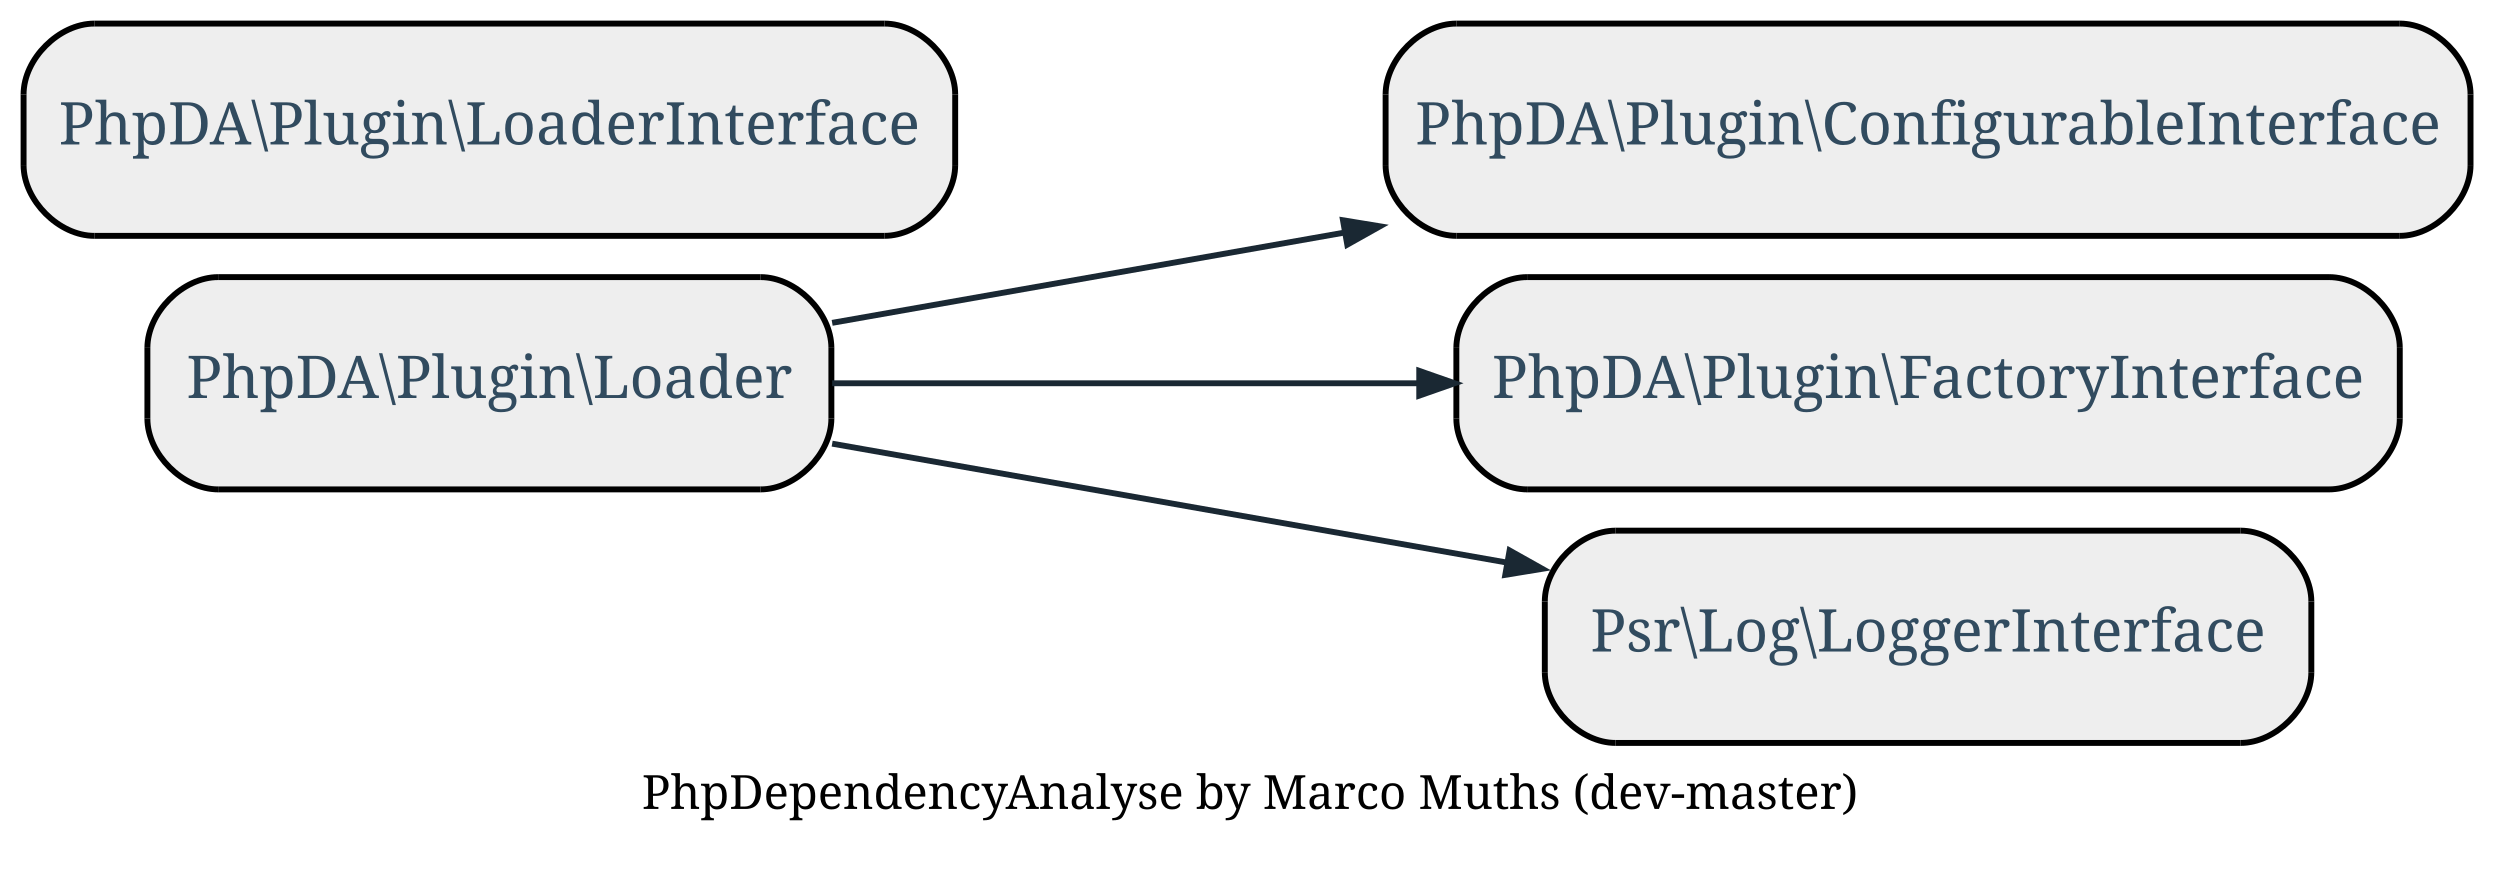
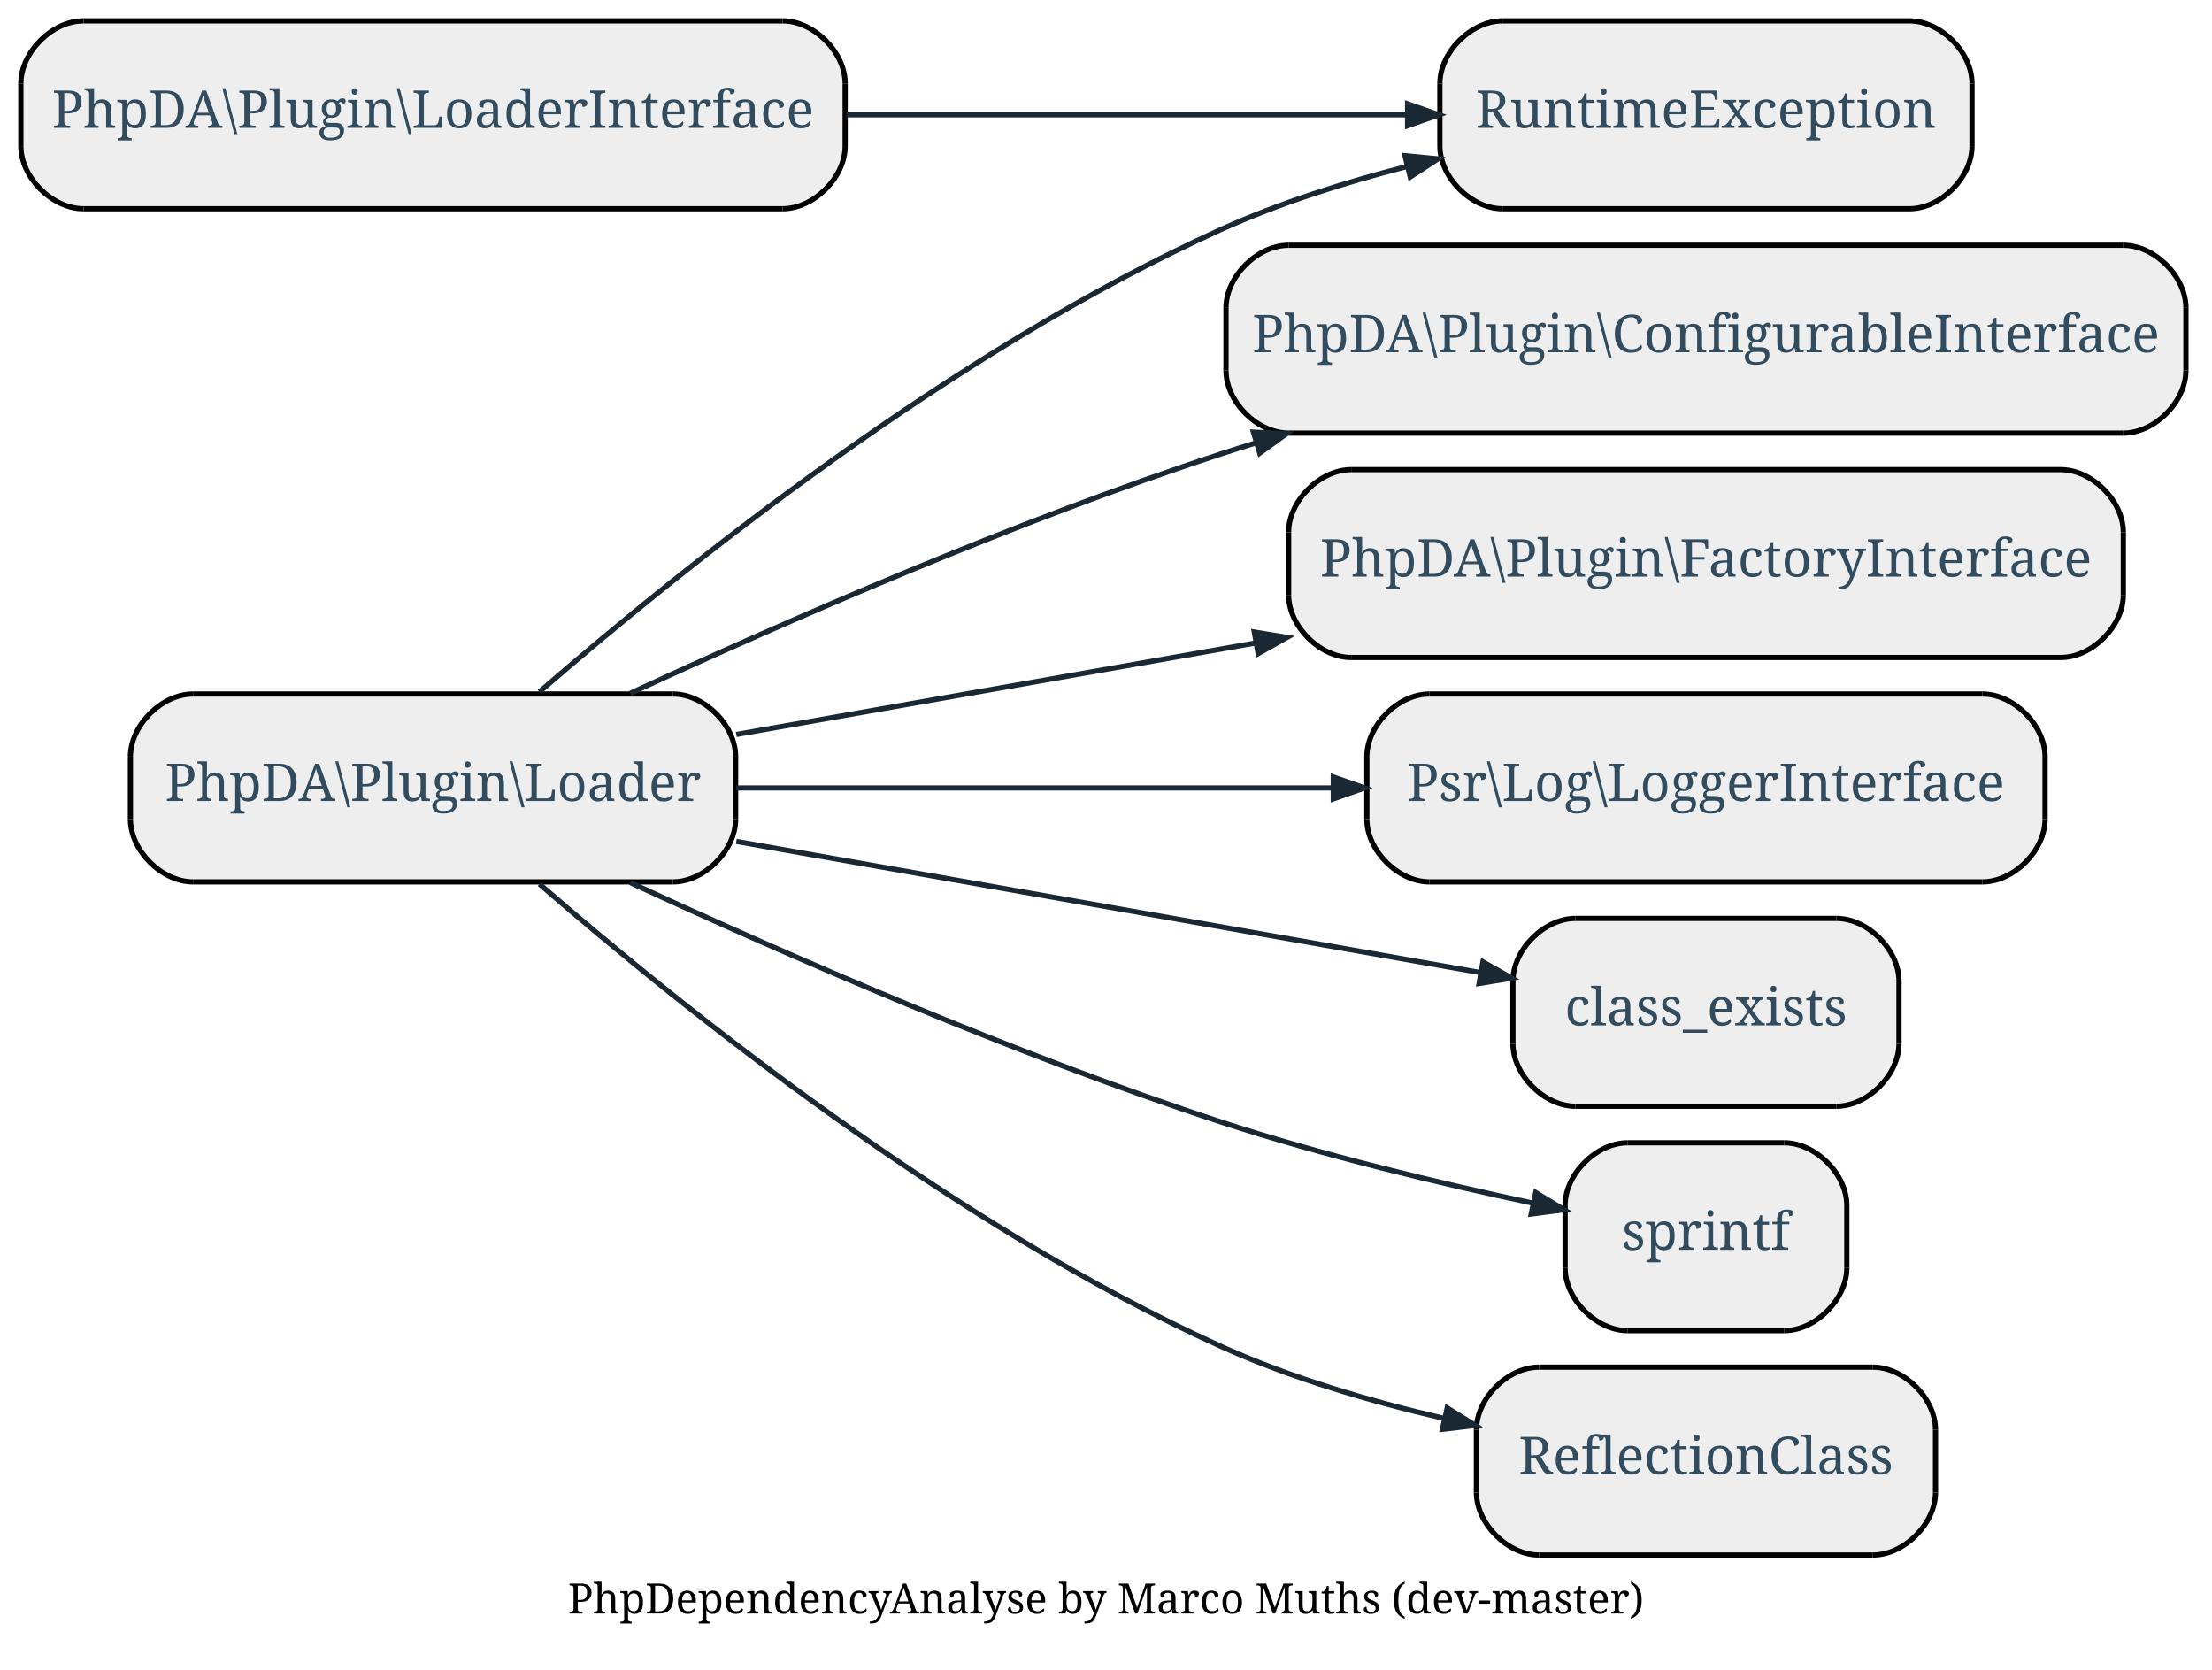
- <svg xmlns="http://www.w3.org/2000/svg" width="424pt" height="148pt" viewBox="0.00 0.00 424.00 148.00">
-   <g id="graph1" class="graph" transform="scale(1 1) rotate(0) translate(4 144)">
-     <polygon fill="white" stroke="white" points="-4,5 -4,-144 421,-144 421,5 -4,5" />
+ <svg xmlns="http://www.w3.org/2000/svg" width="424pt" height="320pt" viewBox="0.00 0.00 424.00 320.00">
+   <g id="graph1" class="graph" transform="scale(1 1) rotate(0) translate(4 316)">
+     <polygon fill="white" stroke="white" points="-4,5 -4,-316 421,-316 421,5 -4,5" />
    <text text-anchor="middle" x="208" y="-6.8" font-family="Times Roman,serif" font-size="8.00">PhpDependencyAnalyse by Marco Muths (dev-master)</text>
    <g id="node1" class="node">
-       <polygon fill="#eeeeee" stroke="#eeeeee" points="403,-140 243,-140 231,-128 231,-116 243,-104 403,-104 415,-116 415,-128 403,-140" />
-       <path fill="#eeeeee" stroke="#eeeeee" d="M243,-140C237,-140 231,-134 231,-128" />
-       <path fill="#eeeeee" stroke="#eeeeee" d="M231,-116C231,-110 237,-104 243,-104" />
-       <path fill="#eeeeee" stroke="#eeeeee" d="M403,-104C409,-104 415,-110 415,-116" />
-       <path fill="#eeeeee" stroke="#eeeeee" d="M415,-128C415,-134 409,-140 403,-140" />
-       <polyline fill="none" stroke="black" points="403,-140 243,-140 " />
-       <path fill="none" stroke="black" d="M243,-140C237,-140 231,-134 231,-128" />
-       <polyline fill="none" stroke="black" points="231,-128 231,-116 " />
-       <path fill="none" stroke="black" d="M231,-116C231,-110 237,-104 243,-104" />
-       <polyline fill="none" stroke="black" points="243,-104 403,-104 " />
-       <path fill="none" stroke="black" d="M403,-104C409,-104 415,-110 415,-116" />
-       <polyline fill="none" stroke="black" points="415,-116 415,-128 " />
-       <path fill="none" stroke="black" d="M415,-128C415,-134 409,-140 403,-140" />
-       <text text-anchor="middle" x="323" y="-119.5" font-family="Times Roman,serif" font-size="10.00" fill="#314b5f">PhpDA\Plugin\ConfigurableInterface</text>
+       <polygon fill="#eeeeee" stroke="#eeeeee" points="403,-269 243,-269 231,-257 231,-245 243,-233 403,-233 415,-245 415,-257 403,-269" />
+       <path fill="#eeeeee" stroke="#eeeeee" d="M243,-269C237,-269 231,-263 231,-257" />
+       <path fill="#eeeeee" stroke="#eeeeee" d="M231,-245C231,-239 237,-233 243,-233" />
+       <path fill="#eeeeee" stroke="#eeeeee" d="M403,-233C409,-233 415,-239 415,-245" />
+       <path fill="#eeeeee" stroke="#eeeeee" d="M415,-257C415,-263 409,-269 403,-269" />
+       <polyline fill="none" stroke="black" points="403,-269 243,-269 " />
+       <path fill="none" stroke="black" d="M243,-269C237,-269 231,-263 231,-257" />
+       <polyline fill="none" stroke="black" points="231,-257 231,-245 " />
+       <path fill="none" stroke="black" d="M231,-245C231,-239 237,-233 243,-233" />
+       <polyline fill="none" stroke="black" points="243,-233 403,-233 " />
+       <path fill="none" stroke="black" d="M403,-233C409,-233 415,-239 415,-245" />
+       <polyline fill="none" stroke="black" points="415,-245 415,-257 " />
+       <path fill="none" stroke="black" d="M415,-257C415,-263 409,-269 403,-269" />
+       <text text-anchor="middle" x="323" y="-248.5" font-family="Times Roman,serif" font-size="10.00" fill="#314b5f">PhpDA\Plugin\ConfigurableInterface</text>
    </g>
    <g id="node2" class="node">
-       <polygon fill="#eeeeee" stroke="#eeeeee" points="146,-140 12,-140 4.73695e-14,-128 2.36848e-14,-116 12,-104 146,-104 158,-116 158,-128 146,-140" />
-       <path fill="#eeeeee" stroke="#eeeeee" d="M12,-140C6,-140 5.92119e-14,-134 4.73695e-14,-128" />
-       <path fill="#eeeeee" stroke="#eeeeee" d="M2.36848e-14,-116C1.18424e-14,-110 6,-104 12,-104" />
-       <path fill="#eeeeee" stroke="#eeeeee" d="M146,-104C152,-104 158,-110 158,-116" />
-       <path fill="#eeeeee" stroke="#eeeeee" d="M158,-128C158,-134 152,-140 146,-140" />
-       <polyline fill="none" stroke="black" points="146,-140 12,-140 " />
-       <path fill="none" stroke="black" d="M12,-140C6,-140 5.92119e-14,-134 4.73695e-14,-128" />
-       <polyline fill="none" stroke="black" points="4.73695e-14,-128 2.36848e-14,-116 " />
-       <path fill="none" stroke="black" d="M2.36848e-14,-116C1.18424e-14,-110 6,-104 12,-104" />
-       <polyline fill="none" stroke="black" points="12,-104 146,-104 " />
-       <path fill="none" stroke="black" d="M146,-104C152,-104 158,-110 158,-116" />
-       <polyline fill="none" stroke="black" points="158,-116 158,-128 " />
-       <path fill="none" stroke="black" d="M158,-128C158,-134 152,-140 146,-140" />
-       <text text-anchor="middle" x="79" y="-119.5" font-family="Times Roman,serif" font-size="10.00" fill="#314b5f">PhpDA\Plugin\LoaderInterface</text>
+       <polygon fill="#eeeeee" stroke="#eeeeee" points="146,-312 12,-312 4.73695e-14,-300 2.36848e-14,-288 12,-276 146,-276 158,-288 158,-300 146,-312" />
+       <path fill="#eeeeee" stroke="#eeeeee" d="M12,-312C6,-312 5.92119e-14,-306 4.73695e-14,-300" />
+       <path fill="#eeeeee" stroke="#eeeeee" d="M2.36848e-14,-288C1.18424e-14,-282 6,-276 12,-276" />
+       <path fill="#eeeeee" stroke="#eeeeee" d="M146,-276C152,-276 158,-282 158,-288" />
+       <path fill="#eeeeee" stroke="#eeeeee" d="M158,-300C158,-306 152,-312 146,-312" />
+       <polyline fill="none" stroke="black" points="146,-312 12,-312 " />
+       <path fill="none" stroke="black" d="M12,-312C6,-312 5.92119e-14,-306 4.73695e-14,-300" />
+       <polyline fill="none" stroke="black" points="4.73695e-14,-300 2.36848e-14,-288 " />
+       <path fill="none" stroke="black" d="M2.36848e-14,-288C1.18424e-14,-282 6,-276 12,-276" />
+       <polyline fill="none" stroke="black" points="12,-276 146,-276 " />
+       <path fill="none" stroke="black" d="M146,-276C152,-276 158,-282 158,-288" />
+       <polyline fill="none" stroke="black" points="158,-288 158,-300 " />
+       <path fill="none" stroke="black" d="M158,-300C158,-306 152,-312 146,-312" />
+       <text text-anchor="middle" x="79" y="-291.5" font-family="Times Roman,serif" font-size="10.00" fill="#314b5f">PhpDA\Plugin\LoaderInterface</text>
    </g>
    <g id="node3" class="node">
-       <polygon fill="#eeeeee" stroke="#eeeeee" points="391,-97 255,-97 243,-85 243,-73 255,-61 391,-61 403,-73 403,-85 391,-97" />
-       <path fill="#eeeeee" stroke="#eeeeee" d="M255,-97C249,-97 243,-91 243,-85" />
-       <path fill="#eeeeee" stroke="#eeeeee" d="M243,-73C243,-67 249,-61 255,-61" />
-       <path fill="#eeeeee" stroke="#eeeeee" d="M391,-61C397,-61 403,-67 403,-73" />
-       <path fill="#eeeeee" stroke="#eeeeee" d="M403,-85C403,-91 397,-97 391,-97" />
-       <polyline fill="none" stroke="black" points="391,-97 255,-97 " />
-       <path fill="none" stroke="black" d="M255,-97C249,-97 243,-91 243,-85" />
-       <polyline fill="none" stroke="black" points="243,-85 243,-73 " />
-       <path fill="none" stroke="black" d="M243,-73C243,-67 249,-61 255,-61" />
-       <polyline fill="none" stroke="black" points="255,-61 391,-61 " />
-       <path fill="none" stroke="black" d="M391,-61C397,-61 403,-67 403,-73" />
-       <polyline fill="none" stroke="black" points="403,-73 403,-85 " />
-       <path fill="none" stroke="black" d="M403,-85C403,-91 397,-97 391,-97" />
-       <text text-anchor="middle" x="323" y="-76.5" font-family="Times Roman,serif" font-size="10.00" fill="#314b5f">PhpDA\Plugin\FactoryInterface</text>
+       <polygon fill="#eeeeee" stroke="#eeeeee" points="362,-312 284,-312 272,-300 272,-288 284,-276 362,-276 374,-288 374,-300 362,-312" />
+       <path fill="#eeeeee" stroke="#eeeeee" d="M284,-312C278,-312 272,-306 272,-300" />
+       <path fill="#eeeeee" stroke="#eeeeee" d="M272,-288C272,-282 278,-276 284,-276" />
+       <path fill="#eeeeee" stroke="#eeeeee" d="M362,-276C368,-276 374,-282 374,-288" />
+       <path fill="#eeeeee" stroke="#eeeeee" d="M374,-300C374,-306 368,-312 362,-312" />
+       <polyline fill="none" stroke="black" points="362,-312 284,-312 " />
+       <path fill="none" stroke="black" d="M284,-312C278,-312 272,-306 272,-300" />
+       <polyline fill="none" stroke="black" points="272,-300 272,-288 " />
+       <path fill="none" stroke="black" d="M272,-288C272,-282 278,-276 284,-276" />
+       <polyline fill="none" stroke="black" points="284,-276 362,-276 " />
+       <path fill="none" stroke="black" d="M362,-276C368,-276 374,-282 374,-288" />
+       <polyline fill="none" stroke="black" points="374,-288 374,-300 " />
+       <path fill="none" stroke="black" d="M374,-300C374,-306 368,-312 362,-312" />
+       <text text-anchor="middle" x="323" y="-291.5" font-family="Times Roman,serif" font-size="10.00" fill="#314b5f">RuntimeException</text>
+     </g>
+     <g id="edge2" class="edge">
+       <path fill="none" stroke="#1a2833" d="M158.22,-294C193.182,-294 233.511,-294 265.521,-294" />
+       <polygon fill="#1a2833" stroke="#1a2833" points="265.808,-296.1 271.808,-294 265.808,-291.9 265.808,-296.1" />
    </g>
    <g id="node4" class="node">
-       <polygon fill="#eeeeee" stroke="#eeeeee" points="125,-97 33,-97 21,-85 21,-73 33,-61 125,-61 137,-73 137,-85 125,-97" />
-       <path fill="#eeeeee" stroke="#eeeeee" d="M33,-97C27,-97 21,-91 21,-85" />
-       <path fill="#eeeeee" stroke="#eeeeee" d="M21,-73C21,-67 27,-61 33,-61" />
-       <path fill="#eeeeee" stroke="#eeeeee" d="M125,-61C131,-61 137,-67 137,-73" />
-       <path fill="#eeeeee" stroke="#eeeeee" d="M137,-85C137,-91 131,-97 125,-97" />
-       <polyline fill="none" stroke="black" points="125,-97 33,-97 " />
-       <path fill="none" stroke="black" d="M33,-97C27,-97 21,-91 21,-85" />
-       <polyline fill="none" stroke="black" points="21,-85 21,-73 " />
-       <path fill="none" stroke="black" d="M21,-73C21,-67 27,-61 33,-61" />
-       <polyline fill="none" stroke="black" points="33,-61 125,-61 " />
-       <path fill="none" stroke="black" d="M125,-61C131,-61 137,-67 137,-73" />
-       <polyline fill="none" stroke="black" points="137,-73 137,-85 " />
-       <path fill="none" stroke="black" d="M137,-85C137,-91 131,-97 125,-97" />
-       <text text-anchor="middle" x="79" y="-76.5" font-family="Times Roman,serif" font-size="10.00" fill="#314b5f">PhpDA\Plugin\Loader</text>
+       <polygon fill="#eeeeee" stroke="#eeeeee" points="391,-226 255,-226 243,-214 243,-202 255,-190 391,-190 403,-202 403,-214 391,-226" />
+       <path fill="#eeeeee" stroke="#eeeeee" d="M255,-226C249,-226 243,-220 243,-214" />
+       <path fill="#eeeeee" stroke="#eeeeee" d="M243,-202C243,-196 249,-190 255,-190" />
+       <path fill="#eeeeee" stroke="#eeeeee" d="M391,-190C397,-190 403,-196 403,-202" />
+       <path fill="#eeeeee" stroke="#eeeeee" d="M403,-214C403,-220 397,-226 391,-226" />
+       <polyline fill="none" stroke="black" points="391,-226 255,-226 " />
+       <path fill="none" stroke="black" d="M255,-226C249,-226 243,-220 243,-214" />
+       <polyline fill="none" stroke="black" points="243,-214 243,-202 " />
+       <path fill="none" stroke="black" d="M243,-202C243,-196 249,-190 255,-190" />
+       <polyline fill="none" stroke="black" points="255,-190 391,-190 " />
+       <path fill="none" stroke="black" d="M391,-190C397,-190 403,-196 403,-202" />
+       <polyline fill="none" stroke="black" points="403,-202 403,-214 " />
+       <path fill="none" stroke="black" d="M403,-214C403,-220 397,-226 391,-226" />
+       <text text-anchor="middle" x="323" y="-205.5" font-family="Times Roman,serif" font-size="10.00" fill="#314b5f">PhpDA\Plugin\FactoryInterface</text>
+     </g>
+     <g id="node5" class="node">
+       <polygon fill="#eeeeee" stroke="#eeeeee" points="125,-183 33,-183 21,-171 21,-159 33,-147 125,-147 137,-159 137,-171 125,-183" />
+       <path fill="#eeeeee" stroke="#eeeeee" d="M33,-183C27,-183 21,-177 21,-171" />
+       <path fill="#eeeeee" stroke="#eeeeee" d="M21,-159C21,-153 27,-147 33,-147" />
+       <path fill="#eeeeee" stroke="#eeeeee" d="M125,-147C131,-147 137,-153 137,-159" />
+       <path fill="#eeeeee" stroke="#eeeeee" d="M137,-171C137,-177 131,-183 125,-183" />
+       <polyline fill="none" stroke="black" points="125,-183 33,-183 " />
+       <path fill="none" stroke="black" d="M33,-183C27,-183 21,-177 21,-171" />
+       <polyline fill="none" stroke="black" points="21,-171 21,-159 " />
+       <path fill="none" stroke="black" d="M21,-159C21,-153 27,-147 33,-147" />
+       <polyline fill="none" stroke="black" points="33,-147 125,-147 " />
+       <path fill="none" stroke="black" d="M125,-147C131,-147 137,-153 137,-159" />
+       <polyline fill="none" stroke="black" points="137,-159 137,-171 " />
+       <path fill="none" stroke="black" d="M137,-171C137,-177 131,-183 125,-183" />
+       <text text-anchor="middle" x="79" y="-162.5" font-family="Times Roman,serif" font-size="10.00" fill="#314b5f">PhpDA\Plugin\Loader</text>
+     </g>
+     <g id="edge16" class="edge">
+       <path fill="none" stroke="#1a2833" d="M116.798,-183.126C146.937,-197.062 190.496,-216.058 230,-229 232.178,-229.713 234.391,-230.414 236.63,-231.101" />
+       <polygon fill="#1a2833" stroke="#1a2833" points="236.26,-233.182 242.61,-232.887 237.462,-229.157 236.26,-233.182" />
+     </g>
+     <g id="edge8" class="edge">
+       <path fill="none" stroke="#1a2833" d="M99.396,-183.404C127.013,-207.348 178.761,-248.848 230,-272 241.174,-277.049 253.648,-281.016 265.739,-284.106" />
+       <polygon fill="#1a2833" stroke="#1a2833" points="265.309,-286.163 271.637,-285.553 266.31,-282.084 265.309,-286.163" />
+     </g>
+     <g id="edge14" class="edge">
+       <path fill="none" stroke="#1a2833" d="M137.134,-175.245C166.858,-180.483 203.627,-186.963 236.595,-192.773" />
+       <polygon fill="#1a2833" stroke="#1a2833" points="236.43,-194.876 242.704,-193.849 237.159,-190.74 236.43,-194.876" />
+     </g>
+     <g id="node6" class="node">
+       <polygon fill="#eeeeee" stroke="#eeeeee" points="376,-183 270,-183 258,-171 258,-159 270,-147 376,-147 388,-159 388,-171 376,-183" />
+       <path fill="#eeeeee" stroke="#eeeeee" d="M270,-183C264,-183 258,-177 258,-171" />
+       <path fill="#eeeeee" stroke="#eeeeee" d="M258,-159C258,-153 264,-147 270,-147" />
+       <path fill="#eeeeee" stroke="#eeeeee" d="M376,-147C382,-147 388,-153 388,-159" />
+       <path fill="#eeeeee" stroke="#eeeeee" d="M388,-171C388,-177 382,-183 376,-183" />
+       <polyline fill="none" stroke="black" points="376,-183 270,-183 " />
+       <path fill="none" stroke="black" d="M270,-183C264,-183 258,-177 258,-171" />
+       <polyline fill="none" stroke="black" points="258,-171 258,-159 " />
+       <path fill="none" stroke="black" d="M258,-159C258,-153 264,-147 270,-147" />
+       <polyline fill="none" stroke="black" points="270,-147 376,-147 " />
+       <path fill="none" stroke="black" d="M376,-147C382,-147 388,-153 388,-159" />
+       <polyline fill="none" stroke="black" points="388,-159 388,-171 " />
+       <path fill="none" stroke="black" d="M388,-171C388,-177 382,-183 376,-183" />
+       <text text-anchor="middle" x="323" y="-162.5" font-family="Times Roman,serif" font-size="10.00" fill="#314b5f">Psr\Log\LoggerInterface</text>
+     </g>
+     <g id="edge4" class="edge">
+       <path fill="none" stroke="#1a2833" d="M137.134,-165C171.379,-165 214.974,-165 251.335,-165" />
+       <polygon fill="#1a2833" stroke="#1a2833" points="251.569,-167.1 257.569,-165 251.569,-162.9 251.569,-167.1" />
+     </g>
+     <g id="node7" class="node">
+       <polygon fill="#eeeeee" stroke="#eeeeee" points="348,-140 298,-140 286,-128 286,-116 298,-104 348,-104 360,-116 360,-128 348,-140" />
+       <path fill="#eeeeee" stroke="#eeeeee" d="M298,-140C292,-140 286,-134 286,-128" />
+       <path fill="#eeeeee" stroke="#eeeeee" d="M286,-116C286,-110 292,-104 298,-104" />
+       <path fill="#eeeeee" stroke="#eeeeee" d="M348,-104C354,-104 360,-110 360,-116" />
+       <path fill="#eeeeee" stroke="#eeeeee" d="M360,-128C360,-134 354,-140 348,-140" />
+       <polyline fill="none" stroke="black" points="348,-140 298,-140 " />
+       <path fill="none" stroke="black" d="M298,-140C292,-140 286,-134 286,-128" />
+       <polyline fill="none" stroke="black" points="286,-128 286,-116 " />
+       <path fill="none" stroke="black" d="M286,-116C286,-110 292,-104 298,-104" />
+       <polyline fill="none" stroke="black" points="298,-104 348,-104 " />
+       <path fill="none" stroke="black" d="M348,-104C354,-104 360,-110 360,-116" />
+       <polyline fill="none" stroke="black" points="360,-116 360,-128 " />
+       <path fill="none" stroke="black" d="M360,-128C360,-134 354,-140 348,-140" />
+       <text text-anchor="middle" x="323" y="-119.5" font-family="Times Roman,serif" font-size="10.00" fill="#314b5f">class_exists</text>
    </g>
    <g id="edge6" class="edge">
-       <path fill="none" stroke="#1a2833" d="M137.134,-89.245C163.059,-93.814 194.342,-99.327 223.788,-104.516" />
-       <polygon fill="#1a2833" stroke="#1a2833" points="223.768,-106.645 230.041,-105.618 224.497,-102.508 223.768,-106.645" />
+       <path fill="none" stroke="#1a2833" d="M137.134,-154.755C180.886,-147.045 239.901,-136.645 279.592,-129.65" />
+       <polygon fill="#1a2833" stroke="#1a2833" points="280.246,-131.667 285.791,-128.557 279.517,-127.531 280.246,-131.667" />
    </g>
-     <g id="edge4" class="edge">
-       <path fill="none" stroke="#1a2833" d="M137.134,-79C166.858,-79 203.627,-79 236.595,-79" />
-       <polygon fill="#1a2833" stroke="#1a2833" points="236.704,-81.1 242.704,-79 236.704,-76.9 236.704,-81.1" />
+     <g id="node8" class="node">
+       <polygon fill="#eeeeee" stroke="#eeeeee" points="338,-97 308,-97 296,-85 296,-73 308,-61 338,-61 350,-73 350,-85 338,-97" />
+       <path fill="#eeeeee" stroke="#eeeeee" d="M308,-97C302,-97 296,-91 296,-85" />
+       <path fill="#eeeeee" stroke="#eeeeee" d="M296,-73C296,-67 302,-61 308,-61" />
+       <path fill="#eeeeee" stroke="#eeeeee" d="M338,-61C344,-61 350,-67 350,-73" />
+       <path fill="#eeeeee" stroke="#eeeeee" d="M350,-85C350,-91 344,-97 338,-97" />
+       <polyline fill="none" stroke="black" points="338,-97 308,-97 " />
+       <path fill="none" stroke="black" d="M308,-97C302,-97 296,-91 296,-85" />
+       <polyline fill="none" stroke="black" points="296,-85 296,-73 " />
+       <path fill="none" stroke="black" d="M296,-73C296,-67 302,-61 308,-61" />
+       <polyline fill="none" stroke="black" points="308,-61 338,-61 " />
+       <path fill="none" stroke="black" d="M338,-61C344,-61 350,-67 350,-73" />
+       <polyline fill="none" stroke="black" points="350,-73 350,-85 " />
+       <path fill="none" stroke="black" d="M350,-85C350,-91 344,-97 338,-97" />
+       <text text-anchor="middle" x="323" y="-76.5" font-family="Times Roman,serif" font-size="10.00" fill="#314b5f">sprintf</text>
    </g>
-     <g id="node5" class="node">
-       <polygon fill="#eeeeee" stroke="#eeeeee" points="376,-54 270,-54 258,-42 258,-30 270,-18 376,-18 388,-30 388,-42 376,-54" />
-       <path fill="#eeeeee" stroke="#eeeeee" d="M270,-54C264,-54 258,-48 258,-42" />
-       <path fill="#eeeeee" stroke="#eeeeee" d="M258,-30C258,-24 264,-18 270,-18" />
-       <path fill="#eeeeee" stroke="#eeeeee" d="M376,-18C382,-18 388,-24 388,-30" />
-       <path fill="#eeeeee" stroke="#eeeeee" d="M388,-42C388,-48 382,-54 376,-54" />
-       <polyline fill="none" stroke="black" points="376,-54 270,-54 " />
-       <path fill="none" stroke="black" d="M270,-54C264,-54 258,-48 258,-42" />
-       <polyline fill="none" stroke="black" points="258,-42 258,-30 " />
-       <path fill="none" stroke="black" d="M258,-30C258,-24 264,-18 270,-18" />
-       <polyline fill="none" stroke="black" points="270,-18 376,-18 " />
-       <path fill="none" stroke="black" d="M376,-18C382,-18 388,-24 388,-30" />
-       <polyline fill="none" stroke="black" points="388,-30 388,-42 " />
-       <path fill="none" stroke="black" d="M388,-42C388,-48 382,-54 376,-54" />
-       <text text-anchor="middle" x="323" y="-33.5" font-family="Times Roman,serif" font-size="10.00" fill="#314b5f">Psr\Log\LoggerInterface</text>
+     <g id="edge10" class="edge">
+       <path fill="none" stroke="#1a2833" d="M116.798,-146.874C146.937,-132.938 190.496,-113.942 230,-101 249.548,-94.596 271.976,-89.234 289.908,-85.408" />
+       <polygon fill="#1a2833" stroke="#1a2833" points="290.366,-87.458 295.807,-84.17 289.503,-83.347 290.366,-87.458" />
    </g>
-     <g id="edge2" class="edge">
-       <path fill="none" stroke="#1a2833" d="M137.134,-68.755C171.379,-62.72 214.974,-55.038 251.335,-48.63" />
-       <polygon fill="#1a2833" stroke="#1a2833" points="252.025,-50.64 257.569,-47.531 251.296,-46.504 252.025,-50.64" />
+     <g id="node9" class="node">
+       <polygon fill="#eeeeee" stroke="#eeeeee" points="355,-54 291,-54 279,-42 279,-30 291,-18 355,-18 367,-30 367,-42 355,-54" />
+       <path fill="#eeeeee" stroke="#eeeeee" d="M291,-54C285,-54 279,-48 279,-42" />
+       <path fill="#eeeeee" stroke="#eeeeee" d="M279,-30C279,-24 285,-18 291,-18" />
+       <path fill="#eeeeee" stroke="#eeeeee" d="M355,-18C361,-18 367,-24 367,-30" />
+       <path fill="#eeeeee" stroke="#eeeeee" d="M367,-42C367,-48 361,-54 355,-54" />
+       <polyline fill="none" stroke="black" points="355,-54 291,-54 " />
+       <path fill="none" stroke="black" d="M291,-54C285,-54 279,-48 279,-42" />
+       <polyline fill="none" stroke="black" points="279,-42 279,-30 " />
+       <path fill="none" stroke="black" d="M279,-30C279,-24 285,-18 291,-18" />
+       <polyline fill="none" stroke="black" points="291,-18 355,-18 " />
+       <path fill="none" stroke="black" d="M355,-18C361,-18 367,-24 367,-30" />
+       <polyline fill="none" stroke="black" points="367,-30 367,-42 " />
+       <path fill="none" stroke="black" d="M367,-42C367,-48 361,-54 355,-54" />
+       <text text-anchor="middle" x="323" y="-33.5" font-family="Times Roman,serif" font-size="10.00" fill="#314b5f">ReflectionClass</text>
+     </g>
+     <g id="edge12" class="edge">
+       <path fill="none" stroke="#1a2833" d="M99.396,-146.596C127.013,-122.652 178.761,-81.152 230,-58 243.362,-51.962 258.582,-47.472 272.784,-44.179" />
+       <polygon fill="#1a2833" stroke="#1a2833" points="273.399,-46.194 278.8,-42.84 272.487,-42.094 273.399,-46.194" />
    </g>
  </g>
</svg>
